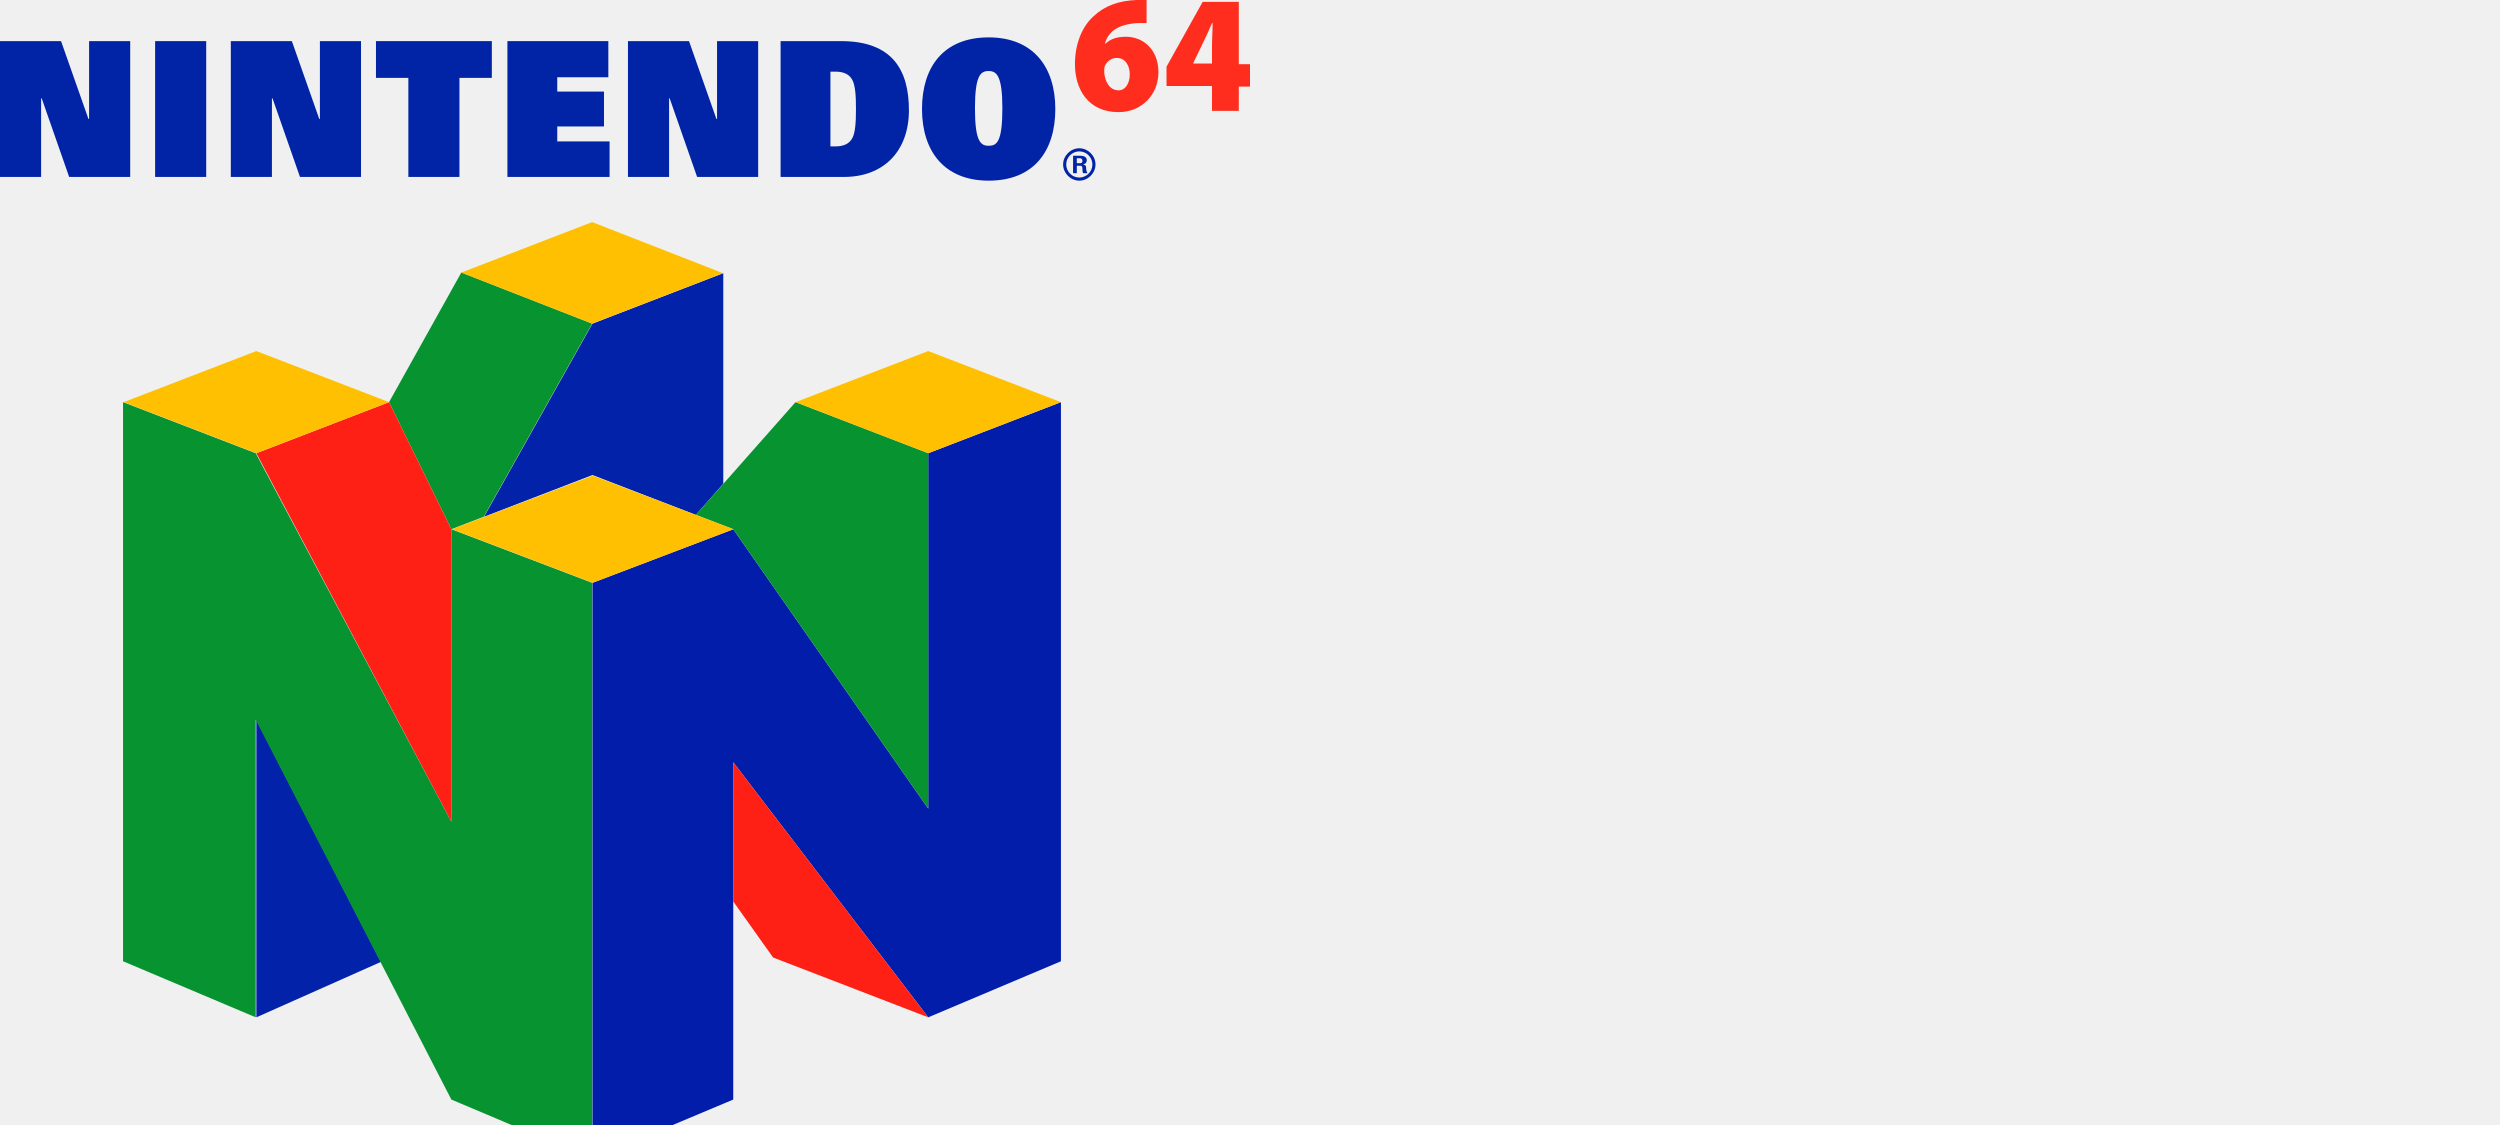
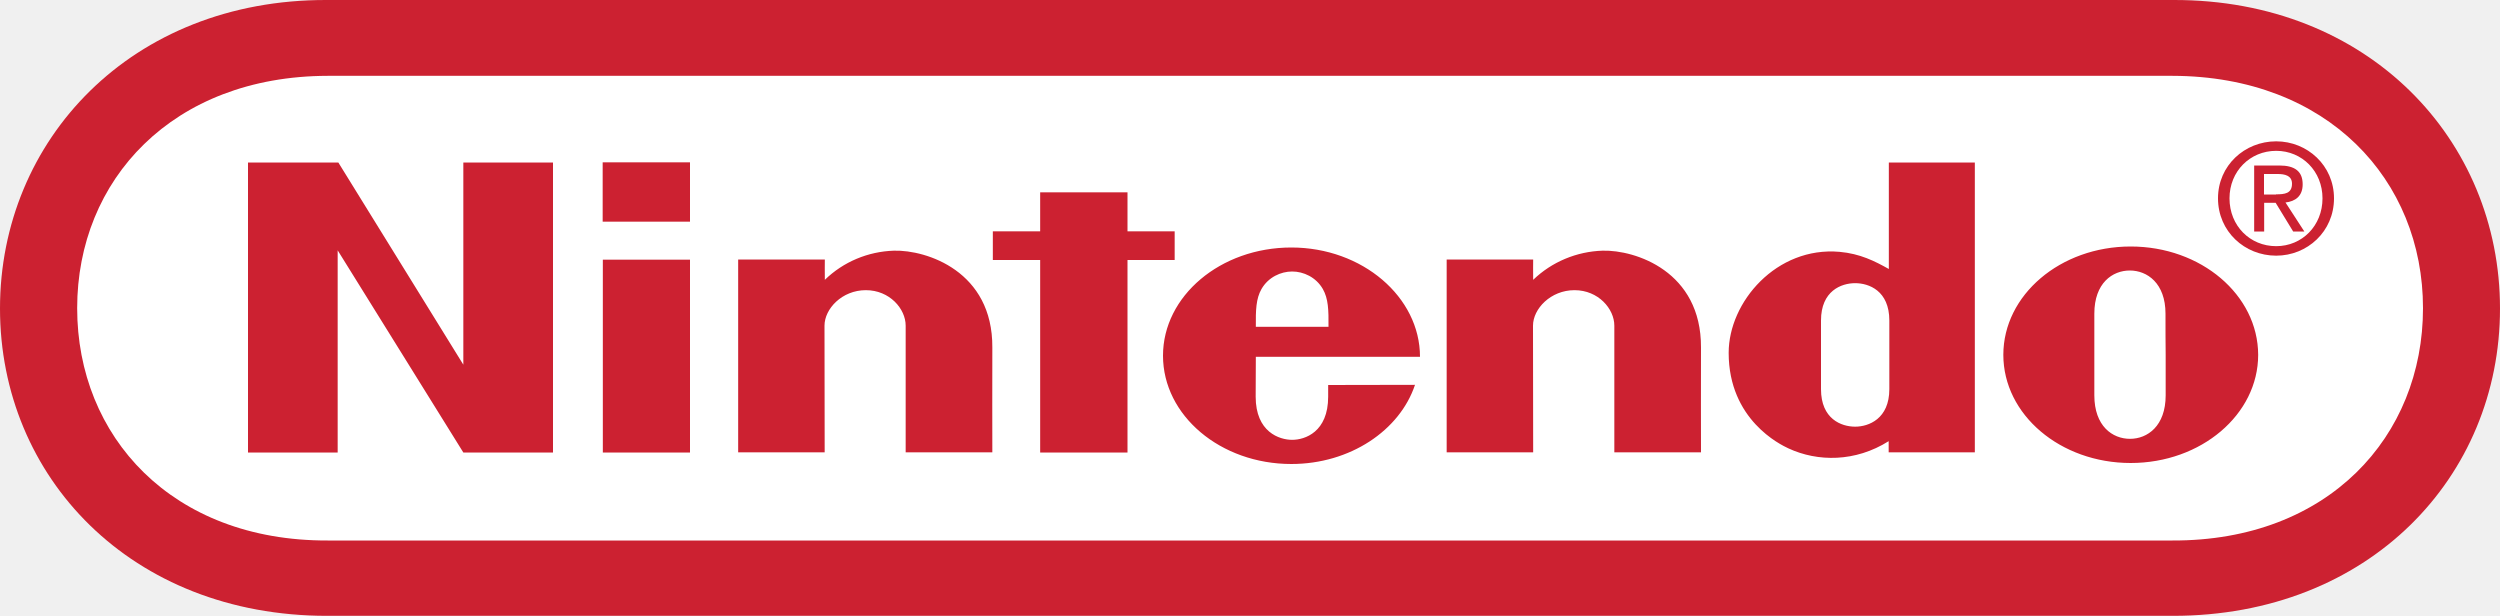
- <svg xmlns="http://www.w3.org/2000/svg" version="1.1" id="Camada_1" x="0px" y="0px" viewBox="0 0 2000 900" style="enable-background:new 0 0 1000 927.2;" xml:space="preserve">
-   <style type="text/css">
- 	.st0{fill:#0222A9;}
- 	.st1{fill:#011DA9;}
- 	.st2{fill:#069330;}
- 	.st3{fill:#FE2015;}
- 	.st4{fill:#FFC001;}
- 	.st5{fill:#0124A6;}
- 	.st6{fill:#FF2D1E;}
- </style>
-   <g transform="matrix(2.491904,0,0,2.491904,0,0)">
-     <path class="st0" d="M223.4,165.3l8.8-10V87.7l-42,16.2l0,0l-34.8,62l34.8-13.4L223.4,165.3z" />
-     <path class="st1" d="M298,259.6V145.5l42.6-16.4v179.5l-42.6,18l0,0l-62.6-81.9v108.3l-45.2,19V187.1l45.2-17.2L298,259.6z" />
-     <path class="st0" d="M122.3,308.8l-40-77.7v95.5l0,0L122.3,308.8z" />
-     <path class="st2" d="M124.9,129.1L124.9,129.1l20,40.8l10.4-4l34.8-62l-42-16.4L124.9,129.1z" />
-     <path class="st2" d="M223.4,165.3L223.4,165.3l32-36.2l42.6,16.4v114.1l-62.6-89.7L223.4,165.3z" />
-     <path class="st2" d="M190.1,372.1V187.1l-45.2-17.2v93.9L82.1,145.5l0,0l-42.6-16.4v179.5l42.6,18v-95.5l62.8,121.9L190.1,372.1z" />
-     <path class="st3" d="M82.3,145.5l42.6-16.4l20,40.8l0,0v93.9L82.3,145.5z" />
-     <path class="st3" d="M235.4,289.4l12.8,18l49.8,19.2l0,0l-62.6-81.9L235.4,289.4z" />
-     <path class="st4" d="M145.1,169.9l45.2-17.2l45.2,17.2l0,0l-45.2,17.2L145.1,169.9z" />
-     <path class="st4" d="M298,112.7l42.6,16.4L298,145.5l-42.6-16.4l0,0L298,112.7z" />
-     <path class="st4" d="M82.3,112.7l42.6,16.4l-42.6,16.4l-42.6-16.4l0,0L82.3,112.7z" />
-     <path class="st4" d="M190.1,71.3l-42,16.2l42,16.4l42-16.2l0,0L190.1,71.3z" />
-     <path class="st5" d="M250.6,13.2H270c16.6,0,21.8,9.4,21.8,22.2c0,13.2-8.2,21.4-20.8,21.4h-20.4V13.2   C250.6,13.2,250.6,13.2,250.6,13.2z M266.6,47h1.6c2.6,0,4.4-0.8,5.4-2.6c1-1.8,1.2-5.2,1.2-9.4s-0.2-7.6-1.2-9.4   c-1-1.8-2.8-2.6-5.4-2.6h-1.6v23.8l0,0V47z" />
-     <path class="st5" d="M317.4,12c14.2,0,21.4,9.4,21.4,23s-7,23-21.4,23c-14.2,0-21.4-9.4-21.4-23S303,12,317.4,12L317.4,12z    M317.4,46.8c2.6,0,4.4-1.2,4.4-12c0-10.4-1.8-12-4.4-12s-4.4,1.4-4.4,12C313,45.4,314.8,46.8,317.4,46.8L317.4,46.8z" />
-     <path class="st5" d="M346.5,47.6c-2.8,0-5.2,2.4-5.2,5.2s2.4,5.2,5.2,5.2c2.8,0,5.2-2.4,5.2-5.2S349.3,47.6,346.5,47.6L346.5,47.6z    M346.5,57c-2.4,0-4.2-2-4.2-4.2c0-2.4,2-4.2,4.2-4.2c2.4,0,4.2,2,4.2,4.2C350.7,55.2,348.7,57,346.5,57L346.5,57z" />
-     <path class="st5" d="M345.7,55.6h-1.2V50h2.4c1,0,2,0.4,2,1.4c0,0.8-0.4,1.2-1.2,1.4l0,0c1,0.2,1,0.6,1,1.4c0,0.4,0.2,1,0.4,1.4   h-1.4c-0.2-0.6-0.2-1-0.2-1.6c0-0.4-0.2-0.8-0.6-0.8h-1.2v2.2l0,0L345.7,55.6z M345.7,52.4h1c0.6,0,0.8-0.2,0.8-0.8   c0-0.6-0.4-0.8-0.8-0.8h-1V52.4L345.7,52.4z" />
-     <path class="st5" d="M28.6,13.2v25h-0.2l-8.8-25H0v43.6h13.2V31.6h0.2l8.8,25.2l0,0h19.6V13.2L28.6,13.2z" />
-     <path class="st5" d="M102.7,13.2v25h-0.2l-8.8-25H74.1v43.6h13.2V31.6h0.2l8.8,25.2l0,0h19.6V13.2L102.7,13.2z" />
-     <path class="st5" d="M230.2,13.2v25H230l-8.8-25h-19.6v43.6h13.2V31.6h0.2l8.8,25.2l0,0h19.6V13.2L230.2,13.2z" />
-     <path class="st5" d="M66.2,13.2v43.6H49.8V13.2l0,0L66.2,13.2z" />
-     <path class="st5" d="M131.1,56.8V25l0,0h-10.4V13.2h37.2V25h-10.4v31.8H131.1z" />
-     <path class="st5" d="M178.9,24.8v4.6h15v11.2h-15v4.8h16.8v11.4h-32.8V13.2l0,0h32.4v11.6L178.9,24.8z" />
-     <path class="st6" d="M368.3,7.4c-0.8,0-1.8,0-3,0c-7,0.4-9.6,3.2-10.6,6.6h0.2c1.8-1.6,3.8-2.2,6.6-2.2c5.4,0,10.4,4,10.4,11.4   c0,7.2-5.4,12.8-12.8,12.8c-9.8,0-14-7.4-14-15.4c0-6.4,2.2-12,6-15.4c3.6-3.4,8.2-5,13.8-5.2c1.4,0,2.4,0,3.2,0v7.4h0L368.3,7.4z    M359.1,29c2.2,0,3.6-2.2,3.6-5.2c0-2.4-1.2-5.2-4.2-5.2c-1.8,0-3.2,1.2-3.8,2.6c-0.2,0.4-0.2,1-0.2,2C354.7,26,356.1,29,359.1,29   L359.1,29L359.1,29z" />
-     <path class="st6" d="M389.1,35.4v-7.8h-14.6v-6.2l11.6-20.8h11.6v20h3.6v7.2h-3.6v7.8h-8.8l0,0L389.1,35.4z M389.1,20.4v-6   c0-2.2,0.2-4.6,0.2-7h-0.2c-1,2.4-2,4.6-3.2,7l-2.8,5.8v0.2H389.1L389.1,20.4L389.1,20.4z" />
-   </g>
+ <svg xmlns="http://www.w3.org/2000/svg" version="1.1" id="Camada_1" x="0" y="0" viewBox="0 0 1500 369.5" style="enable-background:new 0 0 1500 369.5" xml:space="preserve">
+   <style>.st0{fill-rule:evenodd;clip-rule:evenodd;fill:#cc2131}</style>
+   <path class="st0" d="M196.2 369.5C78.6 369.5 0 286.2 0 185.1 0 84 78.8-.3 196 0h1108c117.2-.3 196 84 196 185.1s-78.6 184.4-196.2 184.4H196.2z" />
+   <path d="M196.6 45.5c-93.1.2-150.3 62.4-150.3 139.4s56.8 139.7 150.3 139.4h1106.9c93.5.3 150.3-62.4 150.3-139.4s-57.2-139.2-150.3-139.4H196.6z" style="fill-rule:evenodd;clip-rule:evenodd;fill:#fff" />
+   <path class="st0" d="M148.8 97.5H203l75 121.3V97.5h53.8v174H278l-75.4-121.3v121.3h-53.8v-174zm475.3 17.9h52.4v23.4h28.3V156h-28.3v115.5h-52.4V156h-28.4v-17.2h28.4v-23.4zm-262.4 40.4H414v115.7h-52.3V155.8zm-.2-58.4H414V133h-52.4V97.4zm937.9 115.3v24.5c0 18.4-10.9 26.1-21.4 26.1-10.5 0-21.4-7.6-21.4-26.1v-49c0-18.4 10.9-25.9 21.3-25.9s21.4 7.6 21.4 25.9c0 6.9 0 19.9.1 24.5zm-21-64.8c-42.2 0-76.4 29.1-76.4 65s34.2 64.9 76.4 64.9c42.3 0 76.5-29.1 76.5-64.9-.1-36-34.3-65-76.5-65zm-145.1-50.4h51.6v173.9h-51.7v-6.7c-20 12.6-42.6 12.5-60.2 4.3-4.7-2.2-35.8-17.1-35.8-57.3 0-30.6 28.8-63.9 66.5-60.6 12.4 1.1 21.2 5.6 29.6 10.3V97.5zm.3 115.5v-20.7c0-17.9-12.3-22.4-20.5-22.4-8.3 0-20.5 4.6-20.5 22.4v41.2c0 17.9 12.2 22.5 20.5 22.5 8.1 0 20.5-4.7 20.5-22.5V213zm-597.2-62.6c19.5-.5 59.3 12.3 59 58.1-.1 8.1 0 62.9 0 62.9h-52v-76c0-10.1-9.6-21.3-23.9-21.3-14.3 0-24.8 11.2-24.8 21.3l.1 76h-51.9V155.7h52s-.1 9.3 0 12.2c11.1-10.8 25.9-17 41.5-17.5zm425.2 0c19.5-.5 59.2 12.3 59 58.1-.1 8.1 0 62.9 0 62.9h-52v-76c0-10.1-9.6-21.3-23.9-21.3-14.3 0-24.9 11.2-24.9 21.3l.1 76H868V155.7h51.9s-.1 9.3 0 12.2c11.2-10.8 26.1-17 41.7-17.5zm-208.1 45.7c-.1-10.1.1-16.9 3.4-22.7 4.1-7.1 11.6-10.5 18.4-10.5 6.8 0 14.3 3.4 18.4 10.5 3.3 5.8 3.5 12.6 3.4 22.7h-43.6zm43.4 34.9v7c0 21.2-13.9 25.9-21.6 25.9-7.7 0-21.9-4.7-21.9-25.9 0-6.4.1-23.9.1-23.9H852c0-35.9-34.6-65.6-77.2-65.6-42.5 0-77 29.1-77 64.9 0 35.9 34.5 65 77 65 35.3 0 65.1-20.2 74.2-47.5l-52.1.1zm561.6-92.1h-6V99.3h15.1c9.3 0 14 3.5 14 11.3 0 7.1-4.4 10.2-10.3 10.9l11.3 17.4h-6.7l-10.5-17.2h-6.9v17.2zm7.1-22.3c5.1 0 9.6-.4 9.6-6.4 0-4.9-4.4-5.8-8.6-5.8h-8.2v12.3h7.2z" />
+   <path class="st0" d="M1330.8 119c0-19.7 16-34.2 34.9-34.2 18.7 0 34.7 14.5 34.7 34.2 0 19.9-16 34.4-34.7 34.4-18.9 0-34.9-14.5-34.9-34.4zm34.9 28.7c15.5 0 27.8-12.2 27.8-28.7 0-16.2-12.2-28.5-27.8-28.5-15.7 0-28 12.3-28 28.5 0 16.5 12.3 28.7 28 28.7z" />
</svg>
